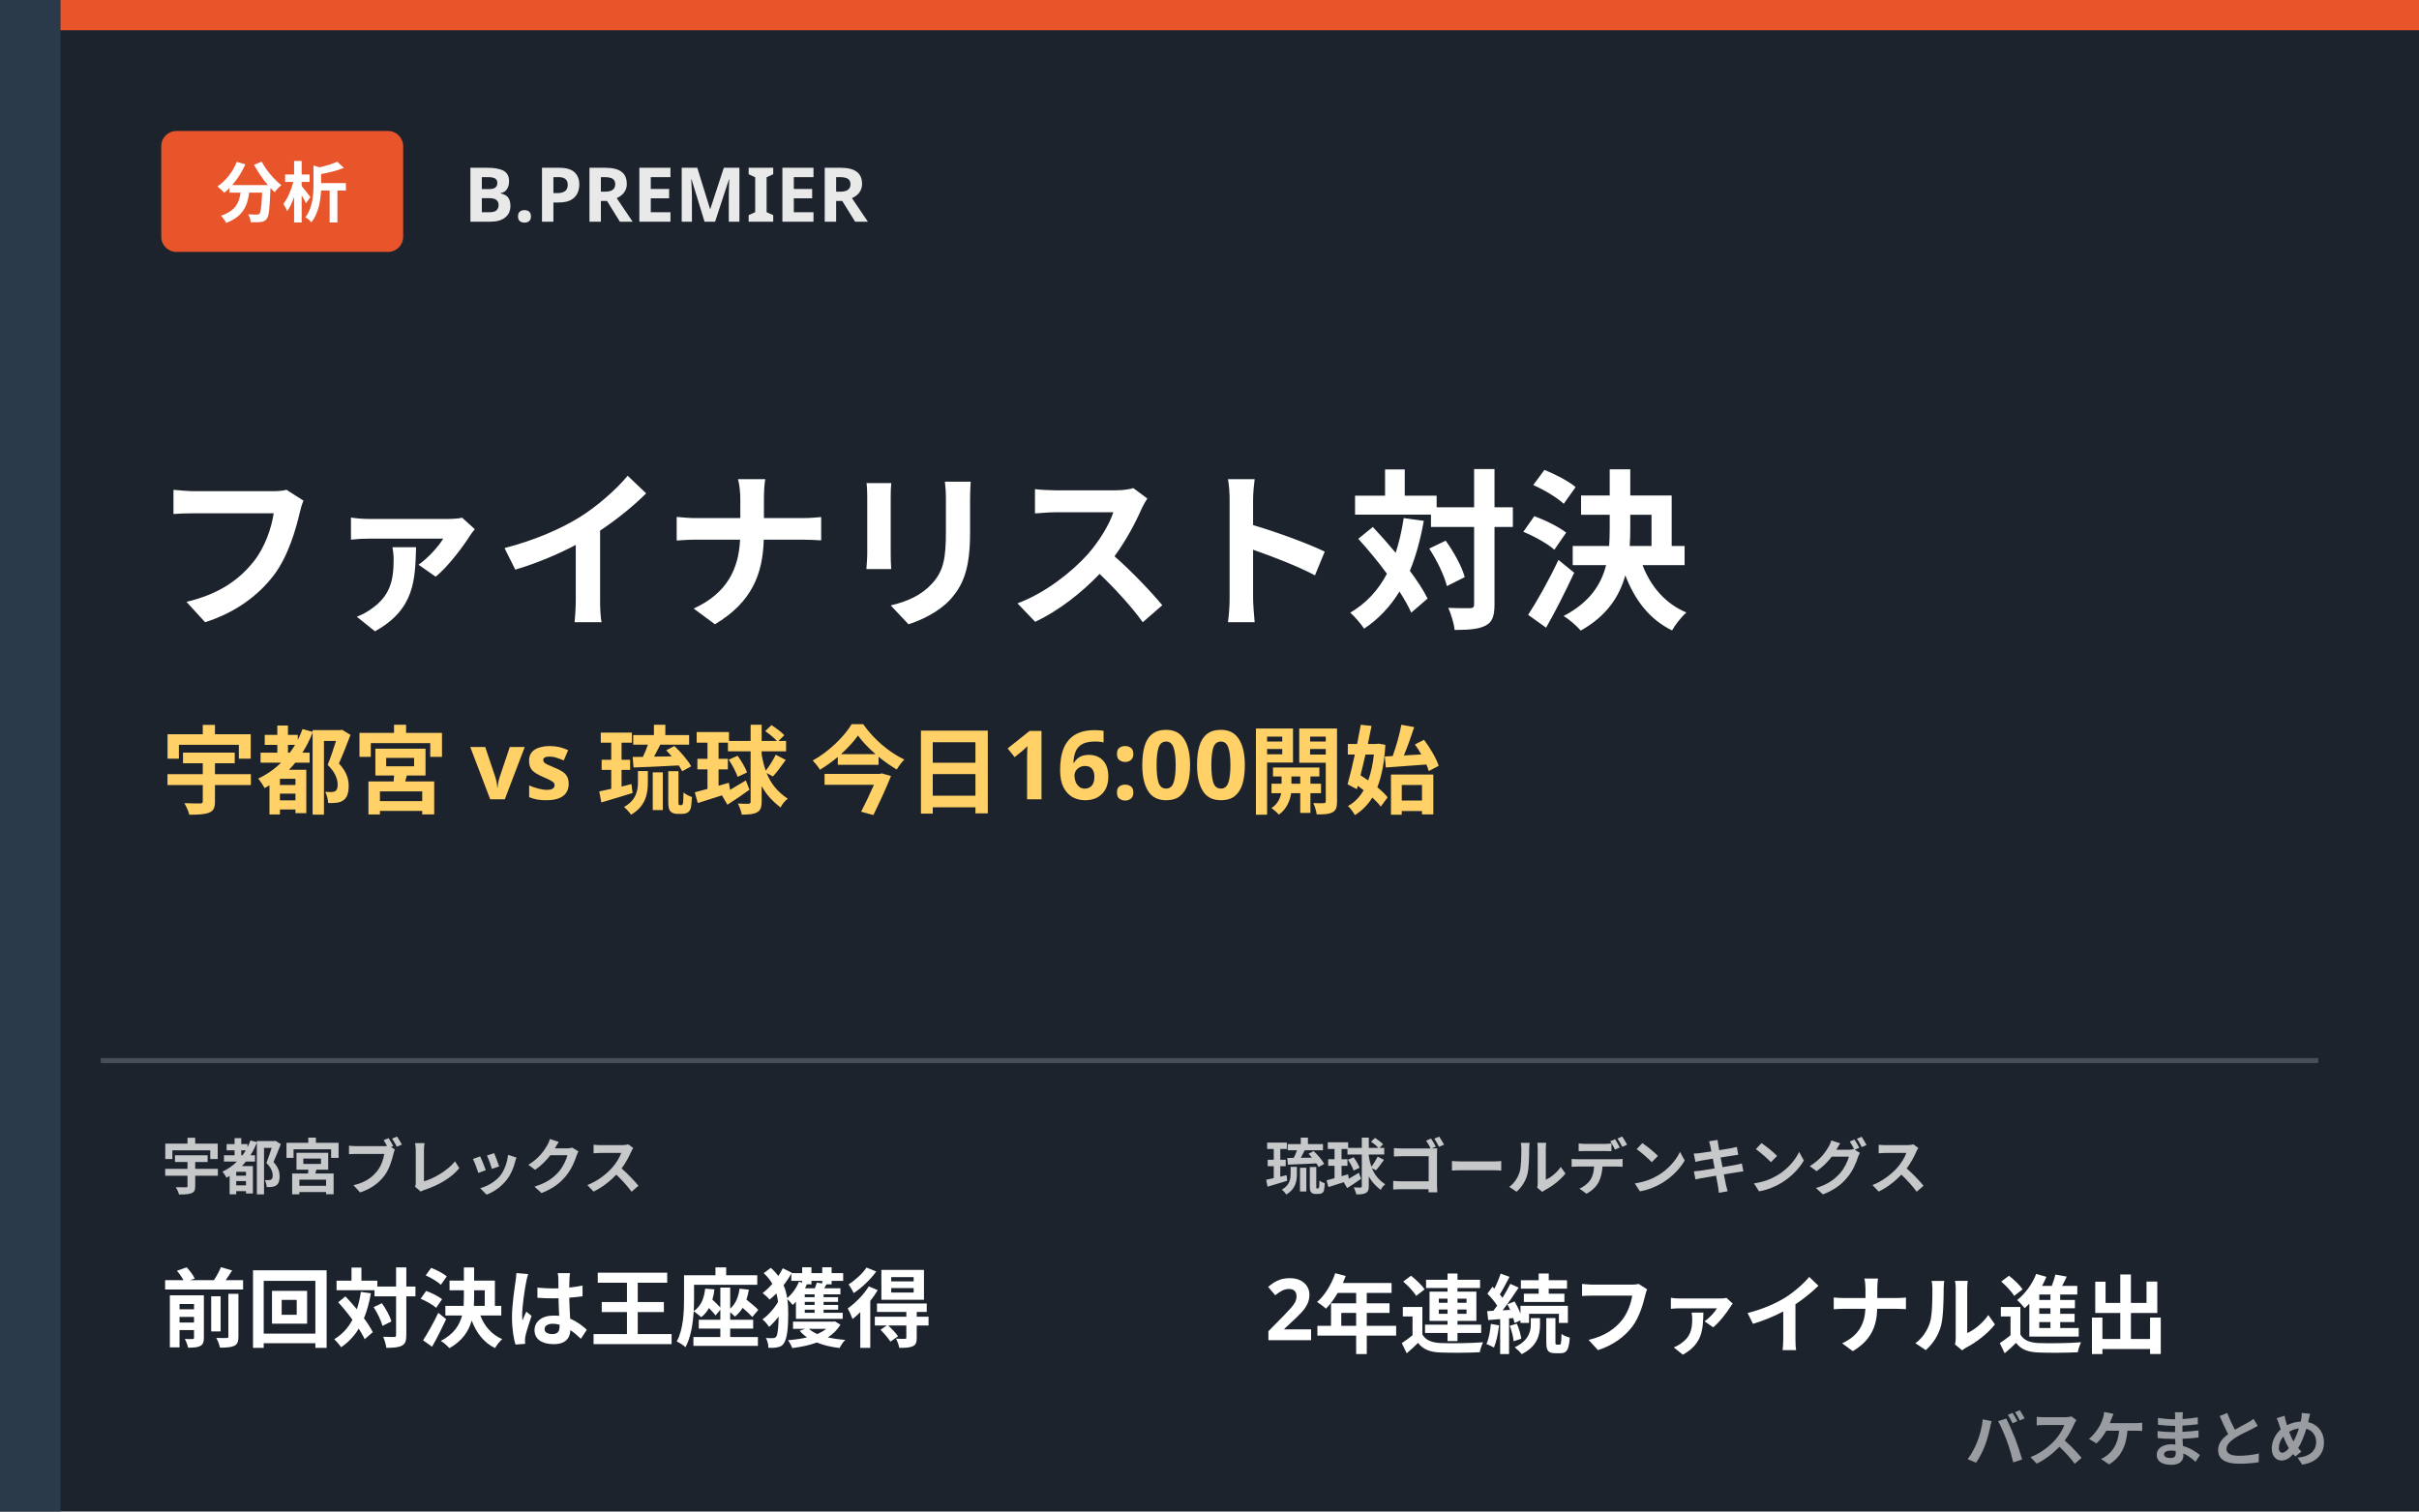
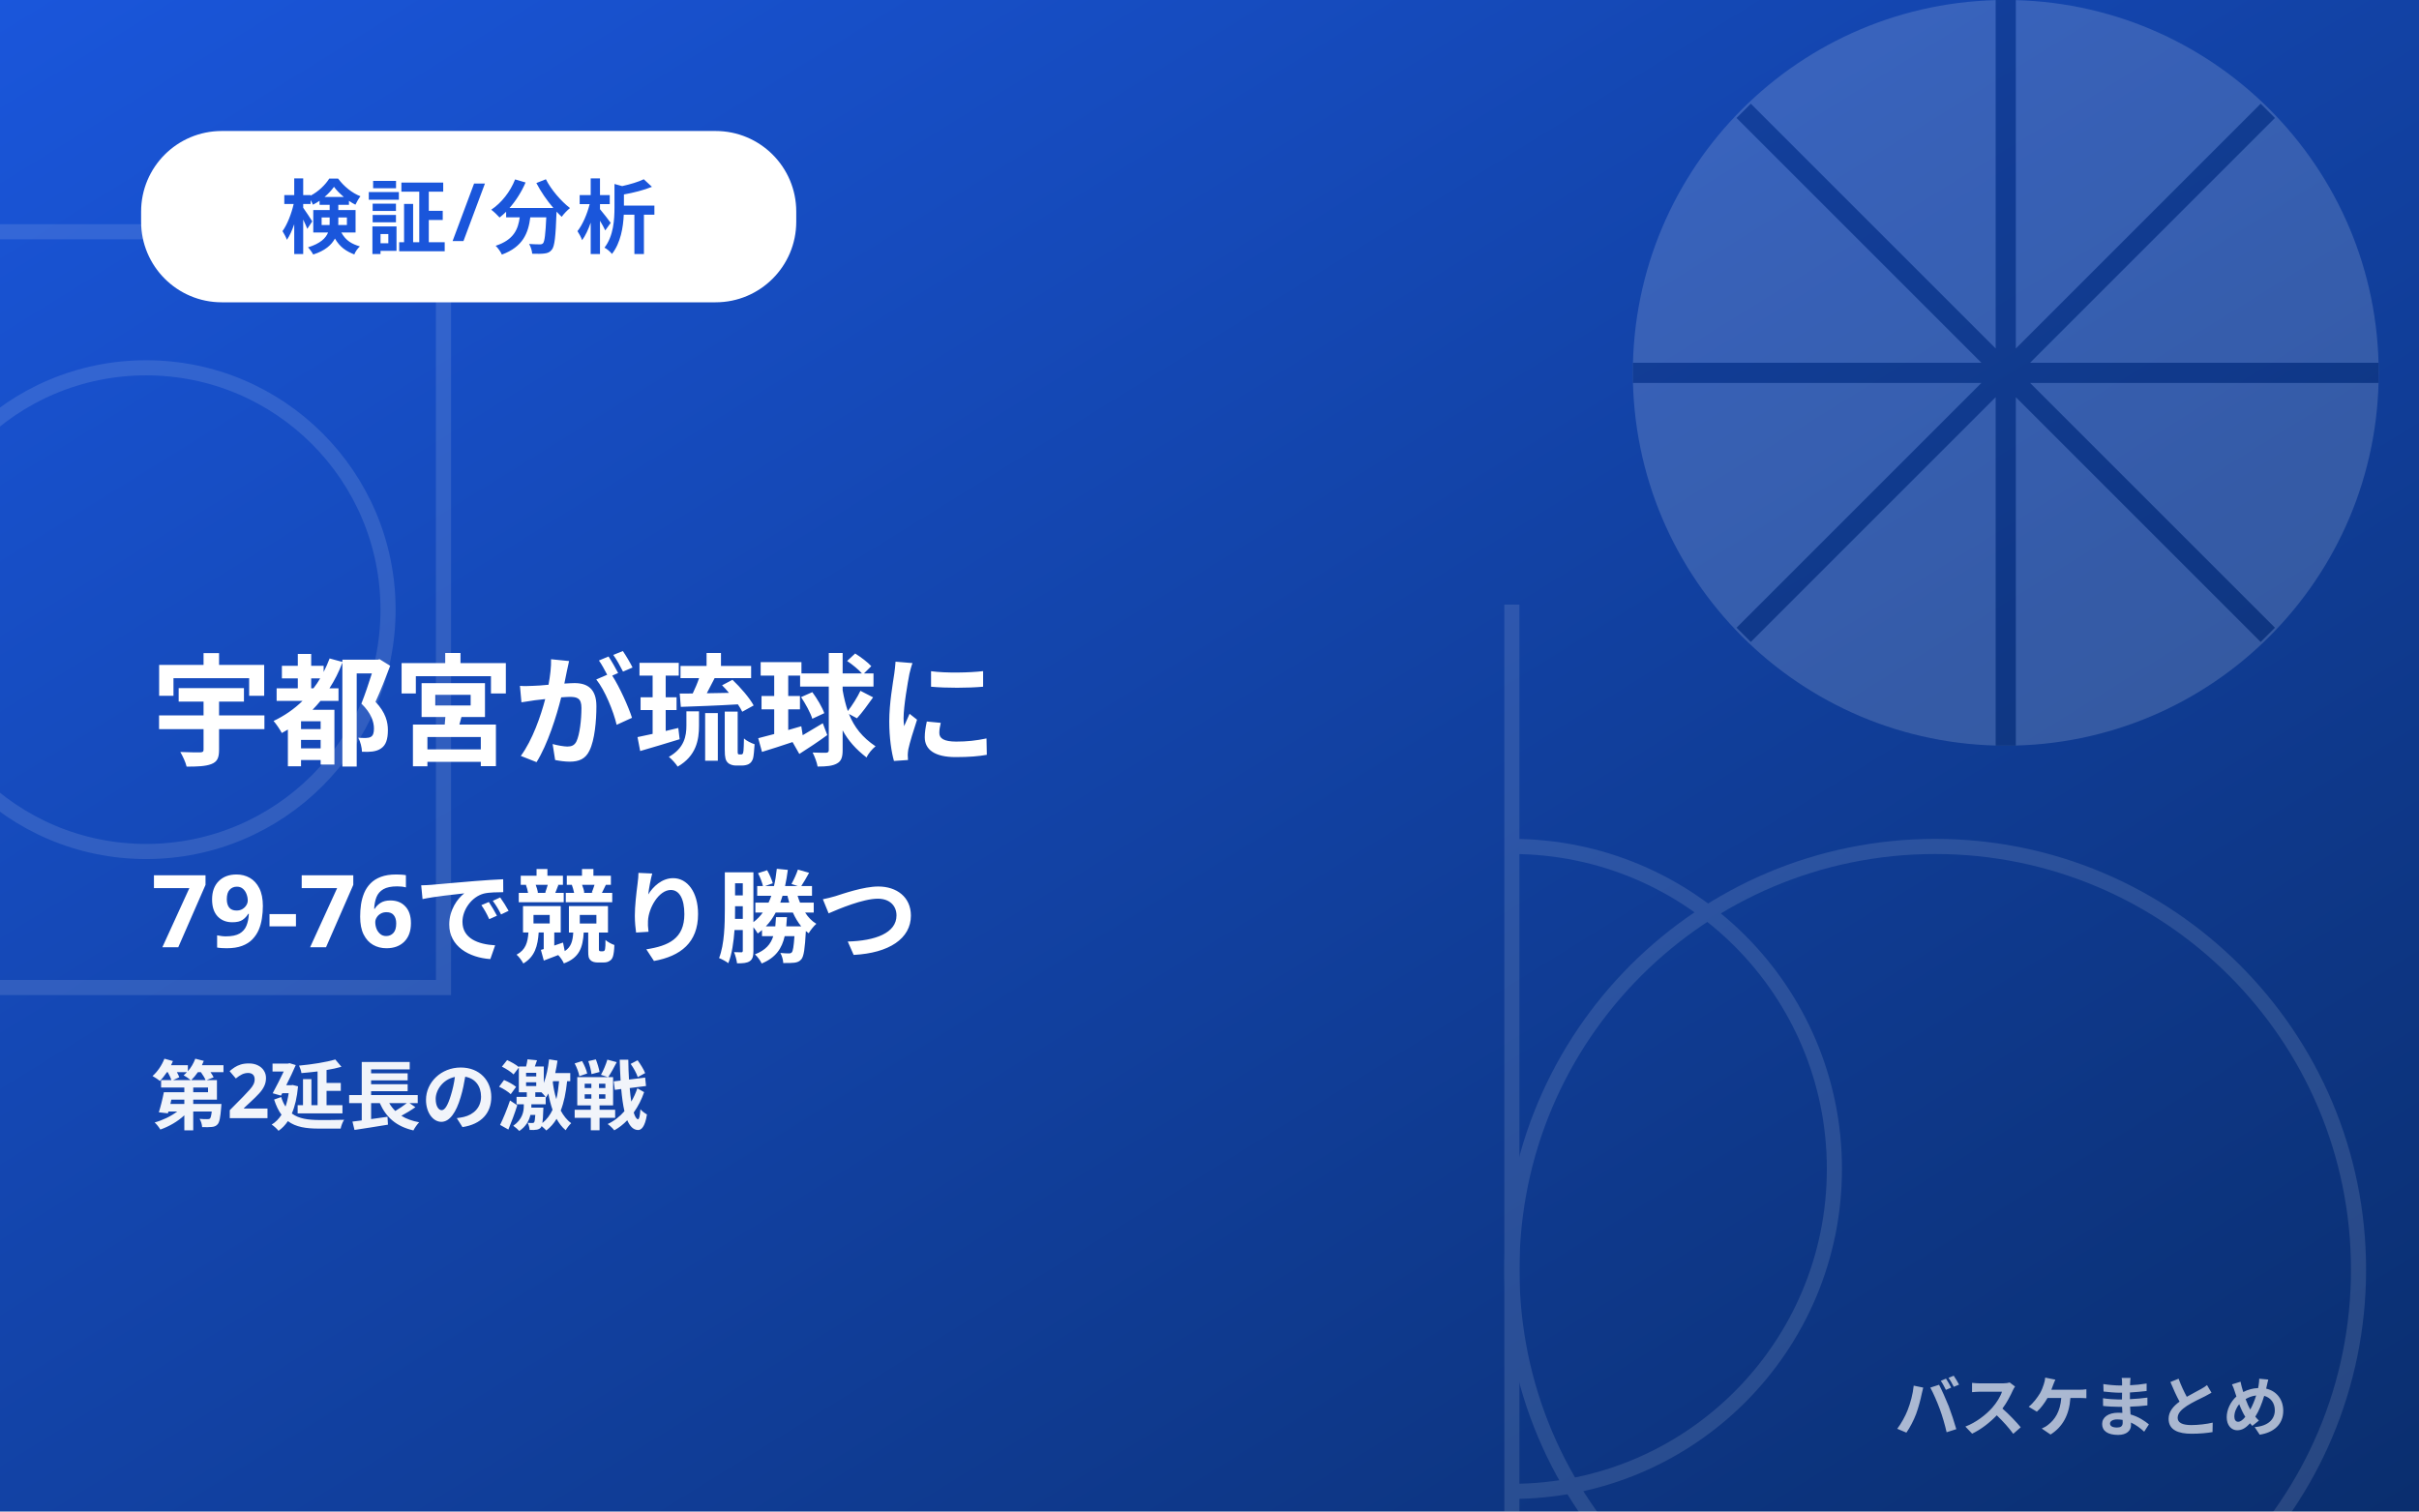
- <svg xmlns="http://www.w3.org/2000/svg" viewBox="0 0 480 300" role="img" aria-label="宇都宮と琉球 今日16時に対戦 直近2年のファイナリスト対決">
-   <rect width="480" height="300" fill="#1c232c" />
-   <rect x="0" y="0" width="12" height="300" fill="#2b3a4a" />
-   <rect x="12" y="0" width="468" height="6" fill="#e8552b" />
-   <rect x="32" y="26" width="48" height="24" rx="3" fill="#e8552b" />
-   <text x="56.0" y="43" text-anchor="middle" font-family="'Hiragino Kaku Gothic ProN','Hiragino Sans','Noto Sans JP','Yu Gothic',Meiryo,sans-serif" font-weight="800" font-size="13" fill="#ffffff">分析</text>
-   <text x="92" y="44" font-family="'Hiragino Kaku Gothic ProN','Hiragino Sans','Noto Sans JP','Yu Gothic',Meiryo,sans-serif" font-weight="800" font-size="15" fill="#fff" opacity="0.9">B.PREMIER</text>
-   <text x="30" y="122" font-family="'Hiragino Kaku Gothic ProN','Hiragino Sans','Noto Sans JP','Yu Gothic',Meiryo,sans-serif" font-weight="900" font-size="34" fill="#fff">ファイナリスト対決</text>
-   <text x="32" y="160" font-family="'Hiragino Kaku Gothic ProN','Hiragino Sans','Noto Sans JP','Yu Gothic',Meiryo,sans-serif" font-weight="800" font-size="19" fill="#ffd166">宇都宮 vs 琉球 今日16:00開始</text>
-   <rect x="20" y="210" width="440" height="1" fill="#fff" opacity="0.2" />
-   <text x="32" y="236" font-family="'Hiragino Kaku Gothic ProN','Hiragino Sans','Noto Sans JP','Yu Gothic',Meiryo,sans-serif" font-weight="700" font-size="12" fill="#fff" opacity="0.75">宇都宮ブレックス</text>
-   <text x="32" y="266" font-family="'Hiragino Kaku Gothic ProN','Hiragino Sans','Noto Sans JP','Yu Gothic',Meiryo,sans-serif" font-weight="900" font-size="17" fill="#fff">前回対決は王座獲得</text>
-   <text x="251" y="236" font-family="'Hiragino Kaku Gothic ProN','Hiragino Sans','Noto Sans JP','Yu Gothic',Meiryo,sans-serif" font-weight="700" font-size="12" fill="#fff" opacity="0.75">琉球ゴールデンキングス</text>
-   <text x="251" y="266" font-family="'Hiragino Kaku Gothic ProN','Hiragino Sans','Noto Sans JP','Yu Gothic',Meiryo,sans-serif" font-weight="900" font-size="17" fill="#fff">2年連続ファイナル進出</text>
-   <text x="462" y="290" text-anchor="end" font-family="'Hiragino Kaku Gothic ProN','Hiragino Sans','Noto Sans JP','Yu Gothic',Meiryo,sans-serif" font-weight="800" font-size="12" fill="#ffffff" opacity="0.55">バスケまとめ</text>
+ <svg xmlns="http://www.w3.org/2000/svg" viewBox="0 0 480 300" role="img" aria-label="宇都宮が琉球に79-76 第2延長で競り勝つ">
+   <defs>
+     <linearGradient id="g" x1="0" y1="0" x2="1" y2="1">
+       <stop offset="0" stop-color="#1a56db" />
+       <stop offset="1" stop-color="#0a2e6e" />
+     </linearGradient>
+   </defs>
+   <rect width="480" height="300" fill="url(#g)" />
+   <g stroke="#ffffff" stroke-width="3" fill="none" opacity="0.12">
+     <circle cx="384" cy="252" r="84" />
+     <line x1="300" y1="120" x2="300" y2="300" />
+     <path d="M300 168 a64 64 0 0 1 0 128" />
+     <rect x="-30" y="46" width="118" height="150" />
+     <circle cx="29" cy="121" r="48" />
+   </g>
+   <g transform="translate(398,74)" opacity="0.16">
+     <circle r="74" fill="#ffffff" />
+     <path d="M-74 0H74 M0 -74V74 M-52 -52Q0 0 52 52 M52 -52Q0 0 -52 52" stroke="#0d1b2a" stroke-width="4" fill="none" />
+   </g>
+   <rect x="28" y="26" rx="16" ry="16" width="130" height="34" fill="#ffffff" />
+   <text x="93" y="49" font-family="'Hiragino Kaku Gothic ProN','Noto Sans JP','Yu Gothic',Meiryo,sans-serif" font-weight="800" font-size="16" fill="#1a56db" text-anchor="middle" letter-spacing="1">検証/分析</text>
+   <text x="30" y="150" font-family="'Hiragino Kaku Gothic ProN','Noto Sans JP','Yu Gothic',Meiryo,sans-serif" font-weight="900" font-size="24" fill="#ffffff">宇都宮が琉球に</text>
+   <text x="30" y="188" font-family="'Hiragino Kaku Gothic ProN','Noto Sans JP','Yu Gothic',Meiryo,sans-serif" font-weight="900" font-size="20" fill="#ffffff">79-76で競り勝つ</text>
+   <text x="30" y="223" font-family="'Hiragino Kaku Gothic ProN','Noto Sans JP','Yu Gothic',Meiryo,sans-serif" font-weight="700" font-size="15" fill="#ffffff" opacity="0.94">第2延長の激戦</text>
+   <text x="454" y="284" font-family="'Hiragino Kaku Gothic ProN','Noto Sans JP','Yu Gothic',Meiryo,sans-serif" text-anchor="end" font-weight="800" font-size="13" fill="#ffffff" opacity="0.65">バスケまとめ</text>
</svg>
